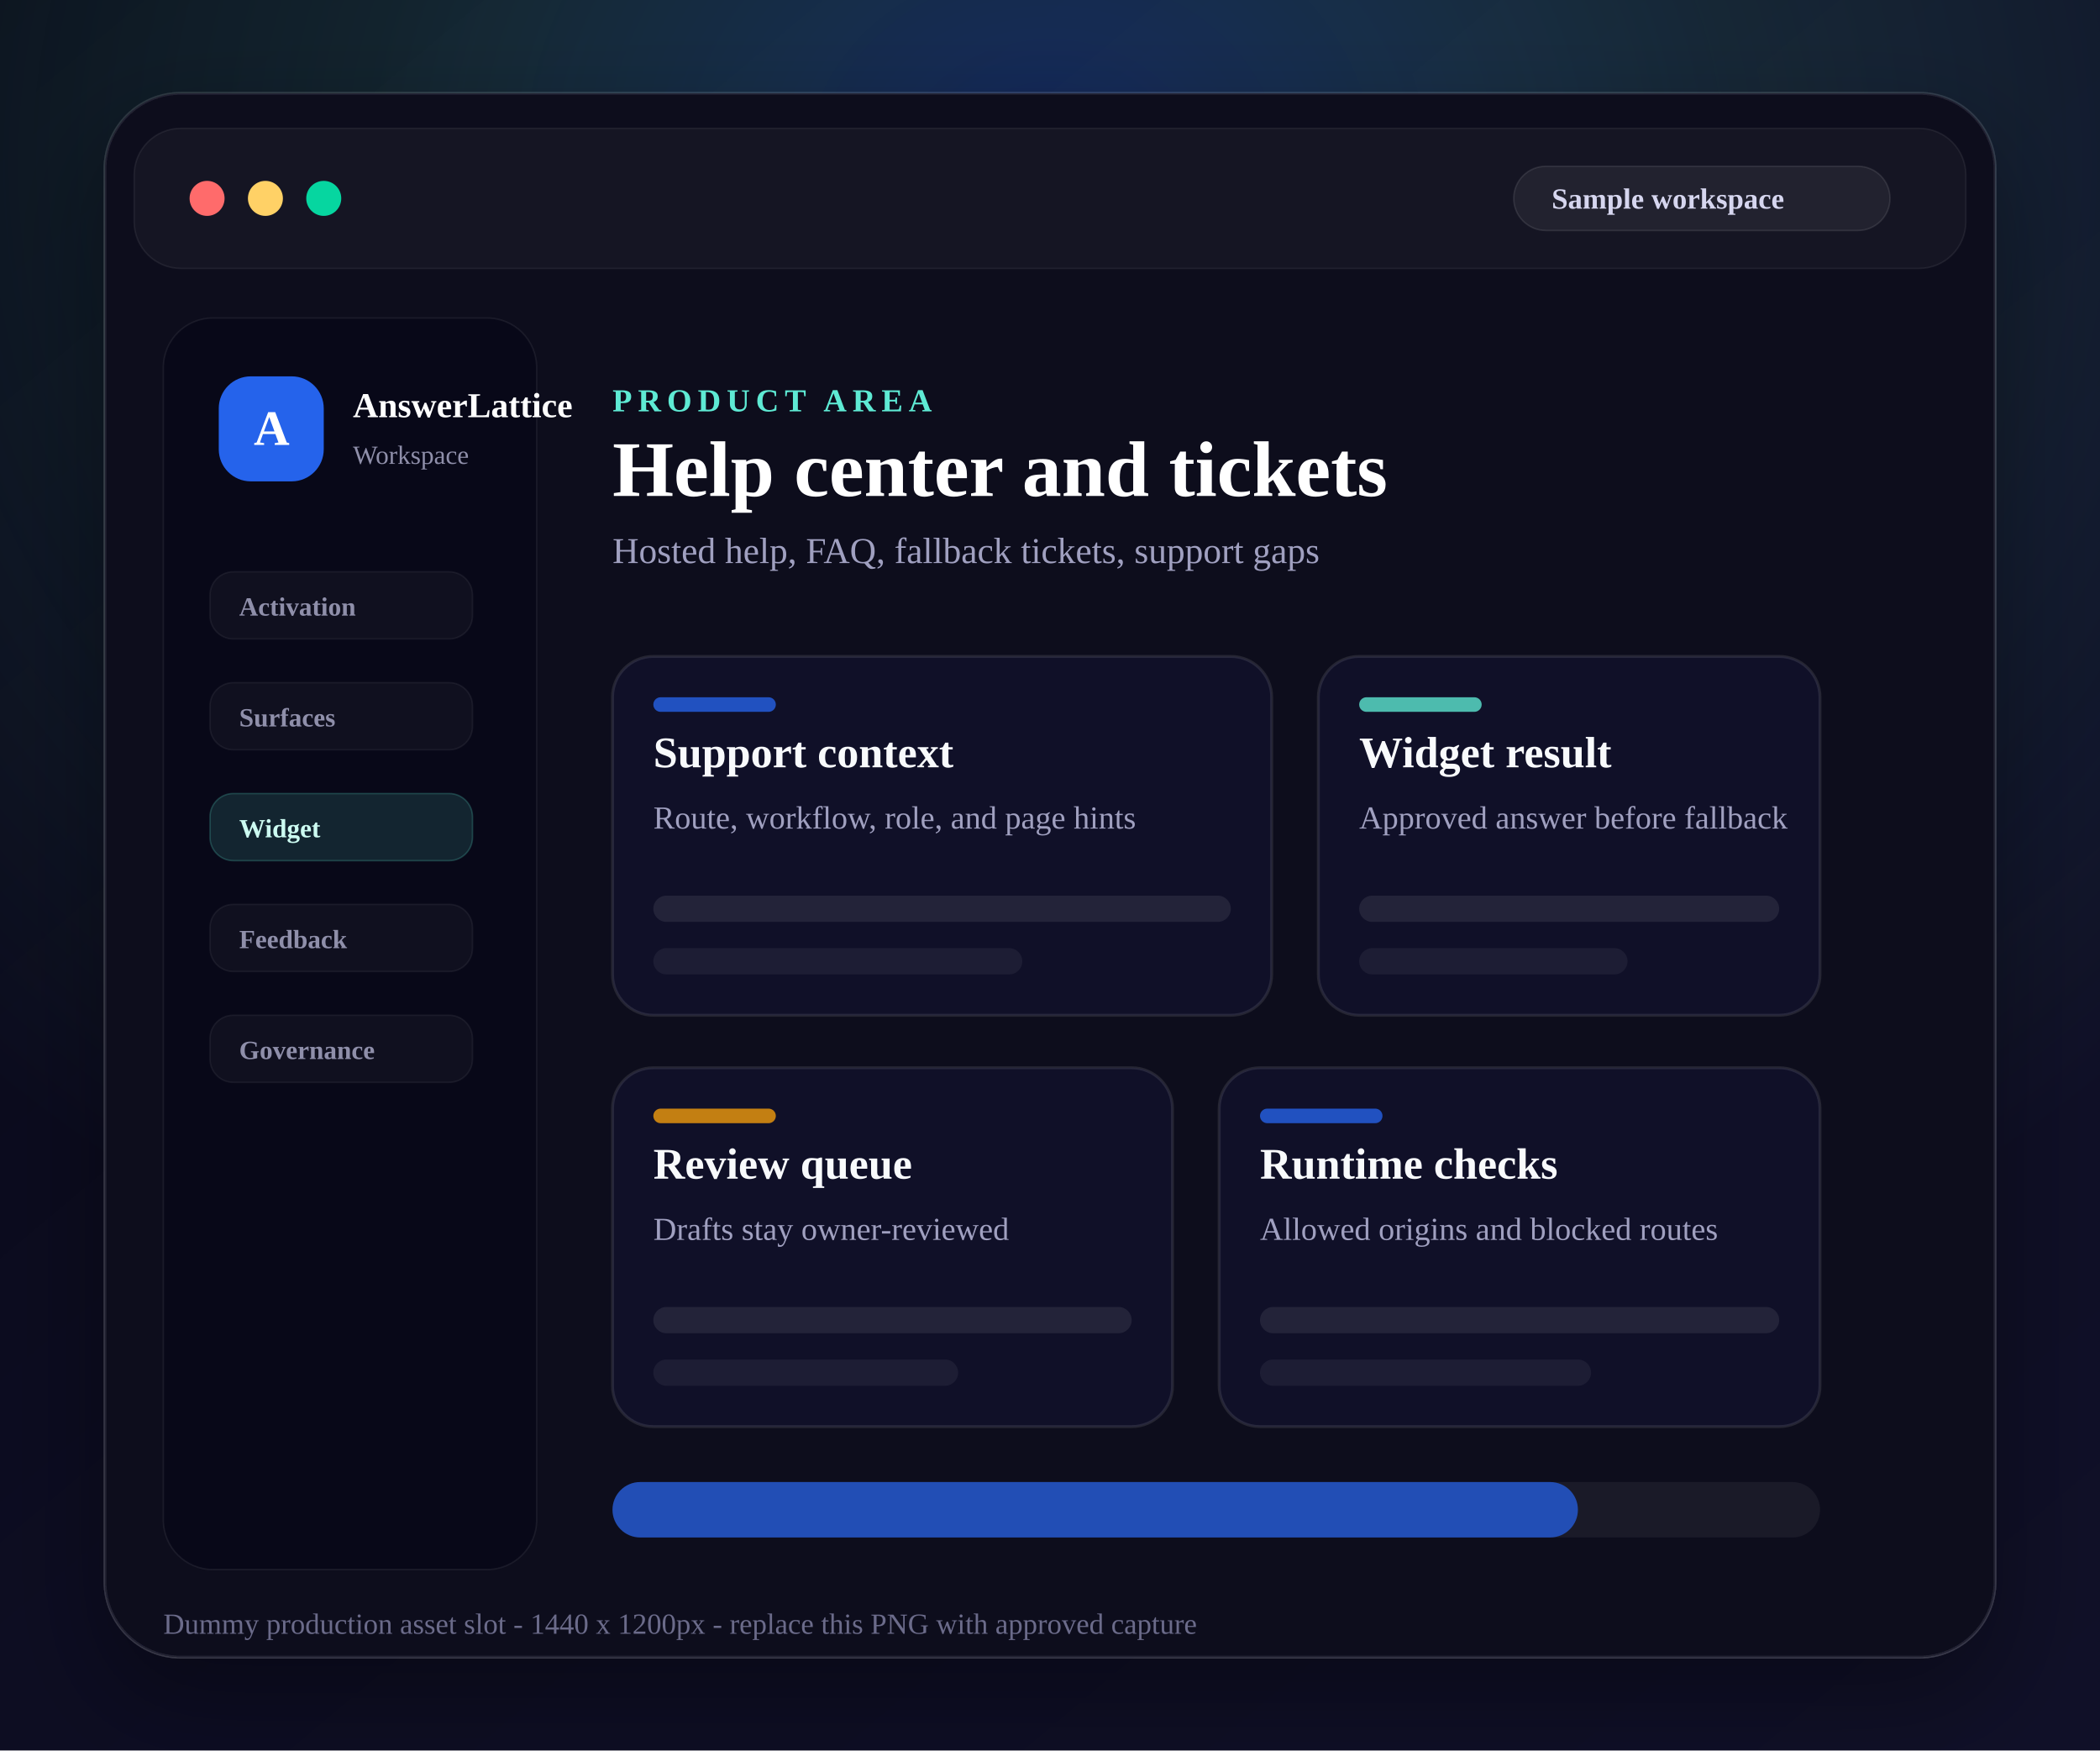
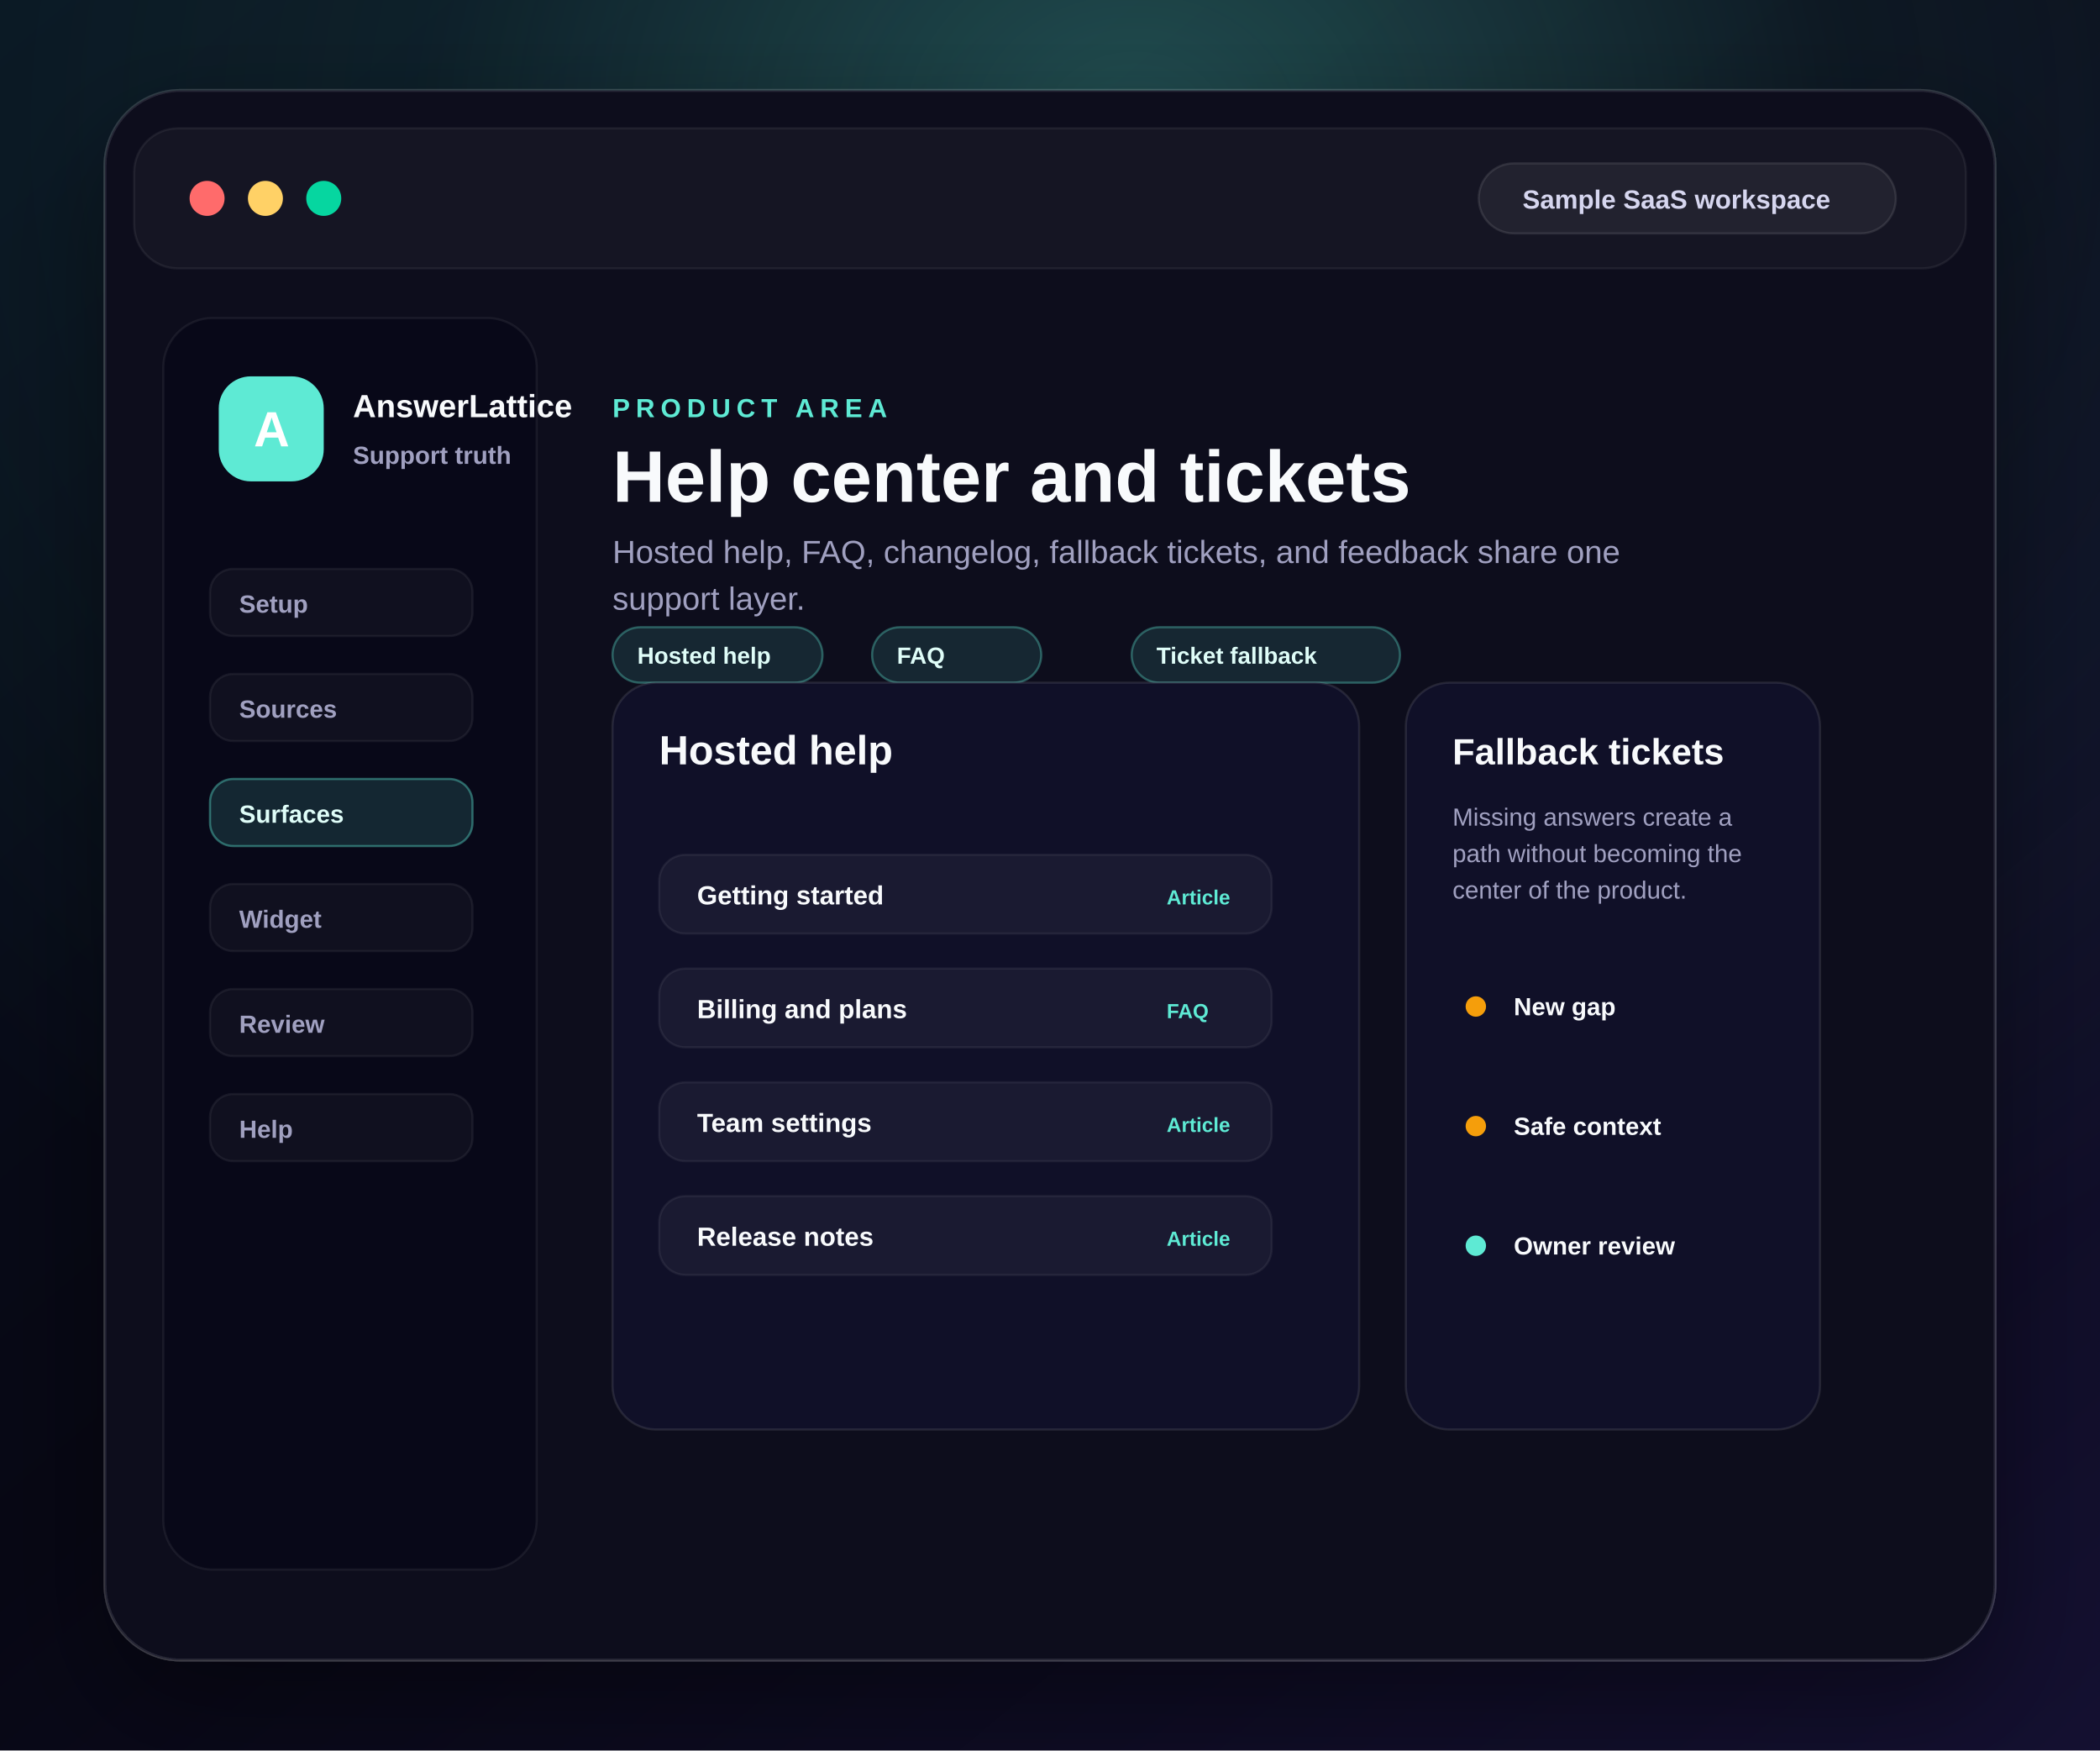
<svg xmlns="http://www.w3.org/2000/svg" width="1440" height="1200" viewBox="0 0 1440 1200">
  <defs>
-     <linearGradient id="bg" x1="0" y1="0" x2="1" y2="1">
-       <stop offset="0" stop-color="#070714" />
-       <stop offset="0.48" stop-color="#0d0d22" />
-       <stop offset="1" stop-color="#101028" />
+     <linearGradient id="pageBg" x1="0" y1="0" x2="1" y2="1">
+       <stop offset="0" stop-color="#07111d" />
+       <stop offset="0.45" stop-color="#070714" />
+       <stop offset="1" stop-color="#141031" />
    </linearGradient>
-     <radialGradient id="glow" cx="50%" cy="10%" r="72%">
-       <stop offset="0" stop-color="#2563eb" stop-opacity="0.32" />
-       <stop offset="0.45" stop-color="#5eead4" stop-opacity="0.12" />
+     <radialGradient id="assetGlow" cx="54%" cy="8%" r="76%">
+       <stop offset="0" stop-color="#5eead4" stop-opacity="0.30" />
+       <stop offset="0.44" stop-color="#5eead4" stop-opacity="0.08" />
      <stop offset="1" stop-color="#5eead4" stop-opacity="0" />
    </radialGradient>
    <filter id="softShadow" x="-20%" y="-20%" width="140%" height="140%">
-       <feDropShadow dx="0" dy="28" stdDeviation="34" flood-color="#000000" flood-opacity="0.36" />
+       <feDropShadow dx="0" dy="30" stdDeviation="38" flood-color="#000000" flood-opacity="0.42" />
    </filter>
  </defs>
-   <rect width="1440" height="1200" fill="url(#bg)" />
-   <rect width="1440" height="1200" fill="url(#glow)" />
-   <rect x="72" y="64" width="1296" height="1072" rx="52" fill="#09091a" stroke="rgba(255,255,255,0.10)" stroke-width="2" filter="url(#softShadow)" />
-   <rect x="92" y="88" width="1256" height="96" rx="32" fill="rgba(255,255,255,0.035)" stroke="rgba(255,255,255,0.07)" stroke-width="1" />
+   <rect width="1440" height="1200" fill="url(#pageBg)" />
+   <rect width="1440" height="1200" fill="url(#assetGlow)" />
+   <rect x="72" y="62" width="1296" height="1076" rx="52" fill="#09091a" stroke="rgba(255,255,255,0.12)" stroke-width="2" filter="url(#softShadow)" />
+   <rect x="92" y="88" width="1256" height="96" rx="30" fill="rgba(255,255,255,0.035)" stroke="rgba(255,255,255,0.065)" stroke-width="1.5" />
  <circle cx="142" cy="136" r="12" fill="#ff6b6b" />
  <circle cx="182" cy="136" r="12" fill="#ffd166" />
  <circle cx="222" cy="136" r="12" fill="#06d6a0" />
-   <rect x="1038" y="114" width="258" height="44" rx="22" fill="rgba(255,255,255,0.055)" stroke="rgba(255,255,255,0.10)" stroke-width="1" />
-   <text x="1064" y="143" fill="#d6d6ef" font-size="20" font-weight="700">Sample workspace</text>
-   <rect x="112" y="218" width="256" height="858" rx="34" fill="#080818" stroke="rgba(255,255,255,0.07)" stroke-width="1" />
-   <rect x="150" y="258" width="72" height="72" rx="22" fill="#2563eb" />
-   <text x="174" y="305" fill="#ffffff" font-size="34" font-weight="800">A</text>
-   <text x="242" y="286" fill="#ffffff" font-size="24" font-weight="700">AnswerLattice</text>
-   <text x="242" y="318" fill="#8f8faa" font-size="18">Workspace</text>
-   <rect x="144" y="392" width="180" height="46" rx="16" fill="rgba(255,255,255,0.035)" stroke="rgba(255,255,255,0.06)" stroke-width="1" />
-   <text x="164" y="422" fill="#8f8faa" font-size="18" font-weight="700">Activation</text>
-   <rect x="144" y="468" width="180" height="46" rx="16" fill="rgba(255,255,255,0.035)" stroke="rgba(255,255,255,0.06)" stroke-width="1" />
-   <text x="164" y="498" fill="#8f8faa" font-size="18" font-weight="700">Surfaces</text>
-   <rect x="144" y="544" width="180" height="46" rx="16" fill="rgba(94,234,212,0.13)" stroke="rgba(94,234,212,0.22)" stroke-width="1" />
-   <text x="164" y="574" fill="#ccfbf1" font-size="18" font-weight="700">Widget</text>
-   <rect x="144" y="620" width="180" height="46" rx="16" fill="rgba(255,255,255,0.035)" stroke="rgba(255,255,255,0.06)" stroke-width="1" />
-   <text x="164" y="650" fill="#8f8faa" font-size="18" font-weight="700">Feedback</text>
-   <rect x="144" y="696" width="180" height="46" rx="16" fill="rgba(255,255,255,0.035)" stroke="rgba(255,255,255,0.06)" stroke-width="1" />
-   <text x="164" y="726" fill="#8f8faa" font-size="18" font-weight="700">Governance</text>
-   <text x="420" y="282" fill="#5eead4" font-size="22" font-weight="800" letter-spacing="4">PRODUCT AREA</text>
-   <text x="420" y="340" fill="#ffffff" font-size="54" font-weight="800">Help center and tickets</text>
-   <text x="420" y="386" fill="#a0a0c0" font-size="25">Hosted help, FAQ, fallback tickets, support gaps</text>
-   <rect x="420" y="450" width="452" height="246" rx="28" fill="#101028" stroke="rgba(255,255,255,0.10)" stroke-width="2" />
-   <rect x="448" y="478" width="84" height="10" rx="5" fill="#2563eb" opacity="0.78" />
-   <text x="448" y="526" fill="#f8fafc" font-size="30" font-weight="700">Support context</text>
-   <text x="448" y="568" fill="#a0a0c0" font-size="22">Route, workflow, role, and page hints</text>
-   <rect x="448" y="614" width="396" height="18" rx="9" fill="rgba(255,255,255,0.08)" />
-   <rect x="448" y="650" width="253" height="18" rx="9" fill="rgba(255,255,255,0.055)" />
-   <rect x="904" y="450" width="344" height="246" rx="28" fill="#101028" stroke="rgba(255,255,255,0.10)" stroke-width="2" />
-   <rect x="932" y="478" width="84" height="10" rx="5" fill="#5eead4" opacity="0.78" />
-   <text x="932" y="526" fill="#f8fafc" font-size="30" font-weight="700">Widget result</text>
-   <text x="932" y="568" fill="#a0a0c0" font-size="22">Approved answer before fallback</text>
-   <rect x="932" y="614" width="288" height="18" rx="9" fill="rgba(255,255,255,0.08)" />
-   <rect x="932" y="650" width="184" height="18" rx="9" fill="rgba(255,255,255,0.055)" />
-   <rect x="420" y="732" width="384" height="246" rx="28" fill="#101028" stroke="rgba(255,255,255,0.10)" stroke-width="2" />
-   <rect x="448" y="760" width="84" height="10" rx="5" fill="#f59e0b" opacity="0.78" />
-   <text x="448" y="808" fill="#f8fafc" font-size="30" font-weight="700">Review queue</text>
-   <text x="448" y="850" fill="#a0a0c0" font-size="22">Drafts stay owner-reviewed</text>
-   <rect x="448" y="896" width="328" height="18" rx="9" fill="rgba(255,255,255,0.08)" />
-   <rect x="448" y="932" width="209" height="18" rx="9" fill="rgba(255,255,255,0.055)" />
-   <rect x="836" y="732" width="412" height="246" rx="28" fill="#101028" stroke="rgba(255,255,255,0.10)" stroke-width="2" />
-   <rect x="864" y="760" width="84" height="10" rx="5" fill="#2563eb" opacity="0.78" />
-   <text x="864" y="808" fill="#f8fafc" font-size="30" font-weight="700">Runtime checks</text>
-   <text x="864" y="850" fill="#a0a0c0" font-size="22">Allowed origins and blocked routes</text>
-   <rect x="864" y="896" width="356" height="18" rx="9" fill="rgba(255,255,255,0.08)" />
-   <rect x="864" y="932" width="227" height="18" rx="9" fill="rgba(255,255,255,0.055)" />
-   <rect x="420" y="1016" width="828" height="38" rx="19" fill="rgba(255,255,255,0.055)" />
-   <rect x="420" y="1016" width="662" height="38" rx="19" fill="#2563eb" opacity="0.72" />
-   <text x="112" y="1120" fill="#6b6b8a" font-size="20">Dummy production asset slot - 1440 x 1200px - replace this PNG with approved capture</text>
+   <rect x="1014" y="112" width="286" height="48" rx="24" fill="rgba(255,255,255,0.055)" stroke="rgba(255,255,255,0.10)" stroke-width="1.5" />
+   <text x="1044" y="143" fill="#d6d6ef" font-family="-apple-system, BlinkMacSystemFont, 'Segoe UI', Arial, sans-serif" font-size="18" font-weight="700">Sample SaaS workspace</text>
+   <rect x="112" y="218" width="256" height="858" rx="34" fill="#080818" stroke="rgba(255,255,255,0.065)" stroke-width="1.5" />
+   <rect x="150" y="258" width="72" height="72" rx="22" fill="#5eead4" />
+   <text x="174" y="306" fill="#ffffff" font-family="-apple-system, BlinkMacSystemFont, 'Segoe UI', Arial, sans-serif" font-size="34" font-weight="800">A</text>
+   <text x="242" y="286" fill="#f8fafc" font-family="-apple-system, BlinkMacSystemFont, 'Segoe UI', Arial, sans-serif" font-size="22" font-weight="800">AnswerLattice</text>
+   <text x="242" y="318" fill="#a0a0c0" font-family="-apple-system, BlinkMacSystemFont, 'Segoe UI', Arial, sans-serif" font-size="17" font-weight="600">Support truth</text>
+   <rect x="144" y="390" width="180" height="46" rx="16" fill="rgba(255,255,255,0.035)" stroke="rgba(255,255,255,0.065)" stroke-width="1.5" />
+   <text x="164" y="420" fill="#a0a0c0" font-family="-apple-system, BlinkMacSystemFont, 'Segoe UI', Arial, sans-serif" font-size="17" font-weight="750">Setup</text>
+   <rect x="144" y="462" width="180" height="46" rx="16" fill="rgba(255,255,255,0.035)" stroke="rgba(255,255,255,0.065)" stroke-width="1.5" />
+   <text x="164" y="492" fill="#a0a0c0" font-family="-apple-system, BlinkMacSystemFont, 'Segoe UI', Arial, sans-serif" font-size="17" font-weight="750">Sources</text>
+   <rect x="144" y="534" width="180" height="46" rx="16" fill="rgba(94,234,212,0.14)" stroke="rgba(94,234,212,0.4)" stroke-width="1.5" />
+   <text x="164" y="564" fill="#dffdf8" font-family="-apple-system, BlinkMacSystemFont, 'Segoe UI', Arial, sans-serif" font-size="17" font-weight="750">Surfaces</text>
+   <rect x="144" y="606" width="180" height="46" rx="16" fill="rgba(255,255,255,0.035)" stroke="rgba(255,255,255,0.065)" stroke-width="1.5" />
+   <text x="164" y="636" fill="#a0a0c0" font-family="-apple-system, BlinkMacSystemFont, 'Segoe UI', Arial, sans-serif" font-size="17" font-weight="750">Widget</text>
+   <rect x="144" y="678" width="180" height="46" rx="16" fill="rgba(255,255,255,0.035)" stroke="rgba(255,255,255,0.065)" stroke-width="1.5" />
+   <text x="164" y="708" fill="#a0a0c0" font-family="-apple-system, BlinkMacSystemFont, 'Segoe UI', Arial, sans-serif" font-size="17" font-weight="750">Review</text>
+   <rect x="144" y="750" width="180" height="46" rx="16" fill="rgba(255,255,255,0.035)" stroke="rgba(255,255,255,0.065)" stroke-width="1.5" />
+   <text x="164" y="780" fill="#a0a0c0" font-family="-apple-system, BlinkMacSystemFont, 'Segoe UI', Arial, sans-serif" font-size="17" font-weight="750">Help</text>
+   <text x="420" y="286" fill="#5eead4" font-family="-apple-system, BlinkMacSystemFont, 'Segoe UI', Arial, sans-serif" font-size="18" font-weight="800" letter-spacing="4">PRODUCT AREA</text>
+   <text x="420" y="344" fill="#f8fafc" font-family="-apple-system, BlinkMacSystemFont, 'Segoe UI', Arial, sans-serif" font-size="50" font-weight="800">Help center and tickets</text>
+   <text x="420" y="386" fill="#a0a0c0" font-family="-apple-system, BlinkMacSystemFont, 'Segoe UI', Arial, sans-serif" font-size="22" font-weight="500">Hosted help, FAQ, changelog, fallback tickets, and feedback share one</text>
+   <text x="420" y="418" fill="#a0a0c0" font-family="-apple-system, BlinkMacSystemFont, 'Segoe UI', Arial, sans-serif" font-size="22" font-weight="500">support layer.</text>
+   <rect x="420" y="430" width="144" height="38" rx="19" fill="rgba(94,234,212,0.12)" stroke="rgba(94,234,212,0.34)" stroke-width="1.5" />
+   <text x="437" y="455" fill="#dffdf8" font-family="-apple-system, BlinkMacSystemFont, 'Segoe UI', Arial, sans-serif" font-size="16" font-weight="700">Hosted help</text>
+   <rect x="598" y="430" width="116" height="38" rx="19" fill="rgba(94,234,212,0.12)" stroke="rgba(94,234,212,0.34)" stroke-width="1.5" />
+   <text x="615" y="455" fill="#dffdf8" font-family="-apple-system, BlinkMacSystemFont, 'Segoe UI', Arial, sans-serif" font-size="16" font-weight="700">FAQ</text>
+   <rect x="776" y="430" width="184" height="38" rx="19" fill="rgba(94,234,212,0.12)" stroke="rgba(94,234,212,0.34)" stroke-width="1.5" />
+   <text x="793" y="455" fill="#dffdf8" font-family="-apple-system, BlinkMacSystemFont, 'Segoe UI', Arial, sans-serif" font-size="16" font-weight="700">Ticket fallback</text>
+   <rect x="420" y="468" width="512" height="512" rx="30" fill="#101028" stroke="rgba(255,255,255,0.10)" stroke-width="1.5" />
+   <text x="452" y="524" fill="#f8fafc" font-family="-apple-system, BlinkMacSystemFont, 'Segoe UI', Arial, sans-serif" font-size="28" font-weight="800">Hosted help</text>
+   <rect x="452" y="586" width="420" height="54" rx="18" fill="rgba(255,255,255,0.045)" stroke="rgba(255,255,255,0.065)" stroke-width="1.5" />
+   <text x="478" y="620" fill="#f8fafc" font-family="-apple-system, BlinkMacSystemFont, 'Segoe UI', Arial, sans-serif" font-size="18" font-weight="720">Getting started</text>
+   <text x="800" y="620" fill="#5eead4" font-family="-apple-system, BlinkMacSystemFont, 'Segoe UI', Arial, sans-serif" font-size="14" font-weight="800">Article</text>
+   <rect x="452" y="664" width="420" height="54" rx="18" fill="rgba(255,255,255,0.045)" stroke="rgba(255,255,255,0.065)" stroke-width="1.5" />
+   <text x="478" y="698" fill="#f8fafc" font-family="-apple-system, BlinkMacSystemFont, 'Segoe UI', Arial, sans-serif" font-size="18" font-weight="720">Billing and plans</text>
+   <text x="800" y="698" fill="#5eead4" font-family="-apple-system, BlinkMacSystemFont, 'Segoe UI', Arial, sans-serif" font-size="14" font-weight="800">FAQ</text>
+   <rect x="452" y="742" width="420" height="54" rx="18" fill="rgba(255,255,255,0.045)" stroke="rgba(255,255,255,0.065)" stroke-width="1.5" />
+   <text x="478" y="776" fill="#f8fafc" font-family="-apple-system, BlinkMacSystemFont, 'Segoe UI', Arial, sans-serif" font-size="18" font-weight="720">Team settings</text>
+   <text x="800" y="776" fill="#5eead4" font-family="-apple-system, BlinkMacSystemFont, 'Segoe UI', Arial, sans-serif" font-size="14" font-weight="800">Article</text>
+   <rect x="452" y="820" width="420" height="54" rx="18" fill="rgba(255,255,255,0.045)" stroke="rgba(255,255,255,0.065)" stroke-width="1.5" />
+   <text x="478" y="854" fill="#f8fafc" font-family="-apple-system, BlinkMacSystemFont, 'Segoe UI', Arial, sans-serif" font-size="18" font-weight="720">Release notes</text>
+   <text x="800" y="854" fill="#5eead4" font-family="-apple-system, BlinkMacSystemFont, 'Segoe UI', Arial, sans-serif" font-size="14" font-weight="800">Article</text>
+   <rect x="964" y="468" width="284" height="512" rx="30" fill="#101028" stroke="rgba(255,255,255,0.10)" stroke-width="1.5" />
+   <text x="996" y="524" fill="#f8fafc" font-family="-apple-system, BlinkMacSystemFont, 'Segoe UI', Arial, sans-serif" font-size="25" font-weight="800">Fallback tickets</text>
+   <text x="996" y="566" fill="#a0a0c0" font-family="-apple-system, BlinkMacSystemFont, 'Segoe UI', Arial, sans-serif" font-size="17" font-weight="500">Missing answers create a</text>
+   <text x="996" y="591" fill="#a0a0c0" font-family="-apple-system, BlinkMacSystemFont, 'Segoe UI', Arial, sans-serif" font-size="17" font-weight="500">path without becoming the</text>
+   <text x="996" y="616" fill="#a0a0c0" font-family="-apple-system, BlinkMacSystemFont, 'Segoe UI', Arial, sans-serif" font-size="17" font-weight="500">center of the product.</text>
+   <circle cx="1012" cy="690" r="7" fill="#f59e0b" />
+   <text x="1038" y="696" fill="#f8fafc" font-family="-apple-system, BlinkMacSystemFont, 'Segoe UI', Arial, sans-serif" font-size="17" font-weight="720">New gap</text>
+   <circle cx="1012" cy="772" r="7" fill="#f59e0b" />
+   <text x="1038" y="778" fill="#f8fafc" font-family="-apple-system, BlinkMacSystemFont, 'Segoe UI', Arial, sans-serif" font-size="17" font-weight="720">Safe context</text>
+   <circle cx="1012" cy="854" r="7" fill="#5eead4" />
+   <text x="1038" y="860" fill="#f8fafc" font-family="-apple-system, BlinkMacSystemFont, 'Segoe UI', Arial, sans-serif" font-size="17" font-weight="720">Owner review</text>
</svg>
